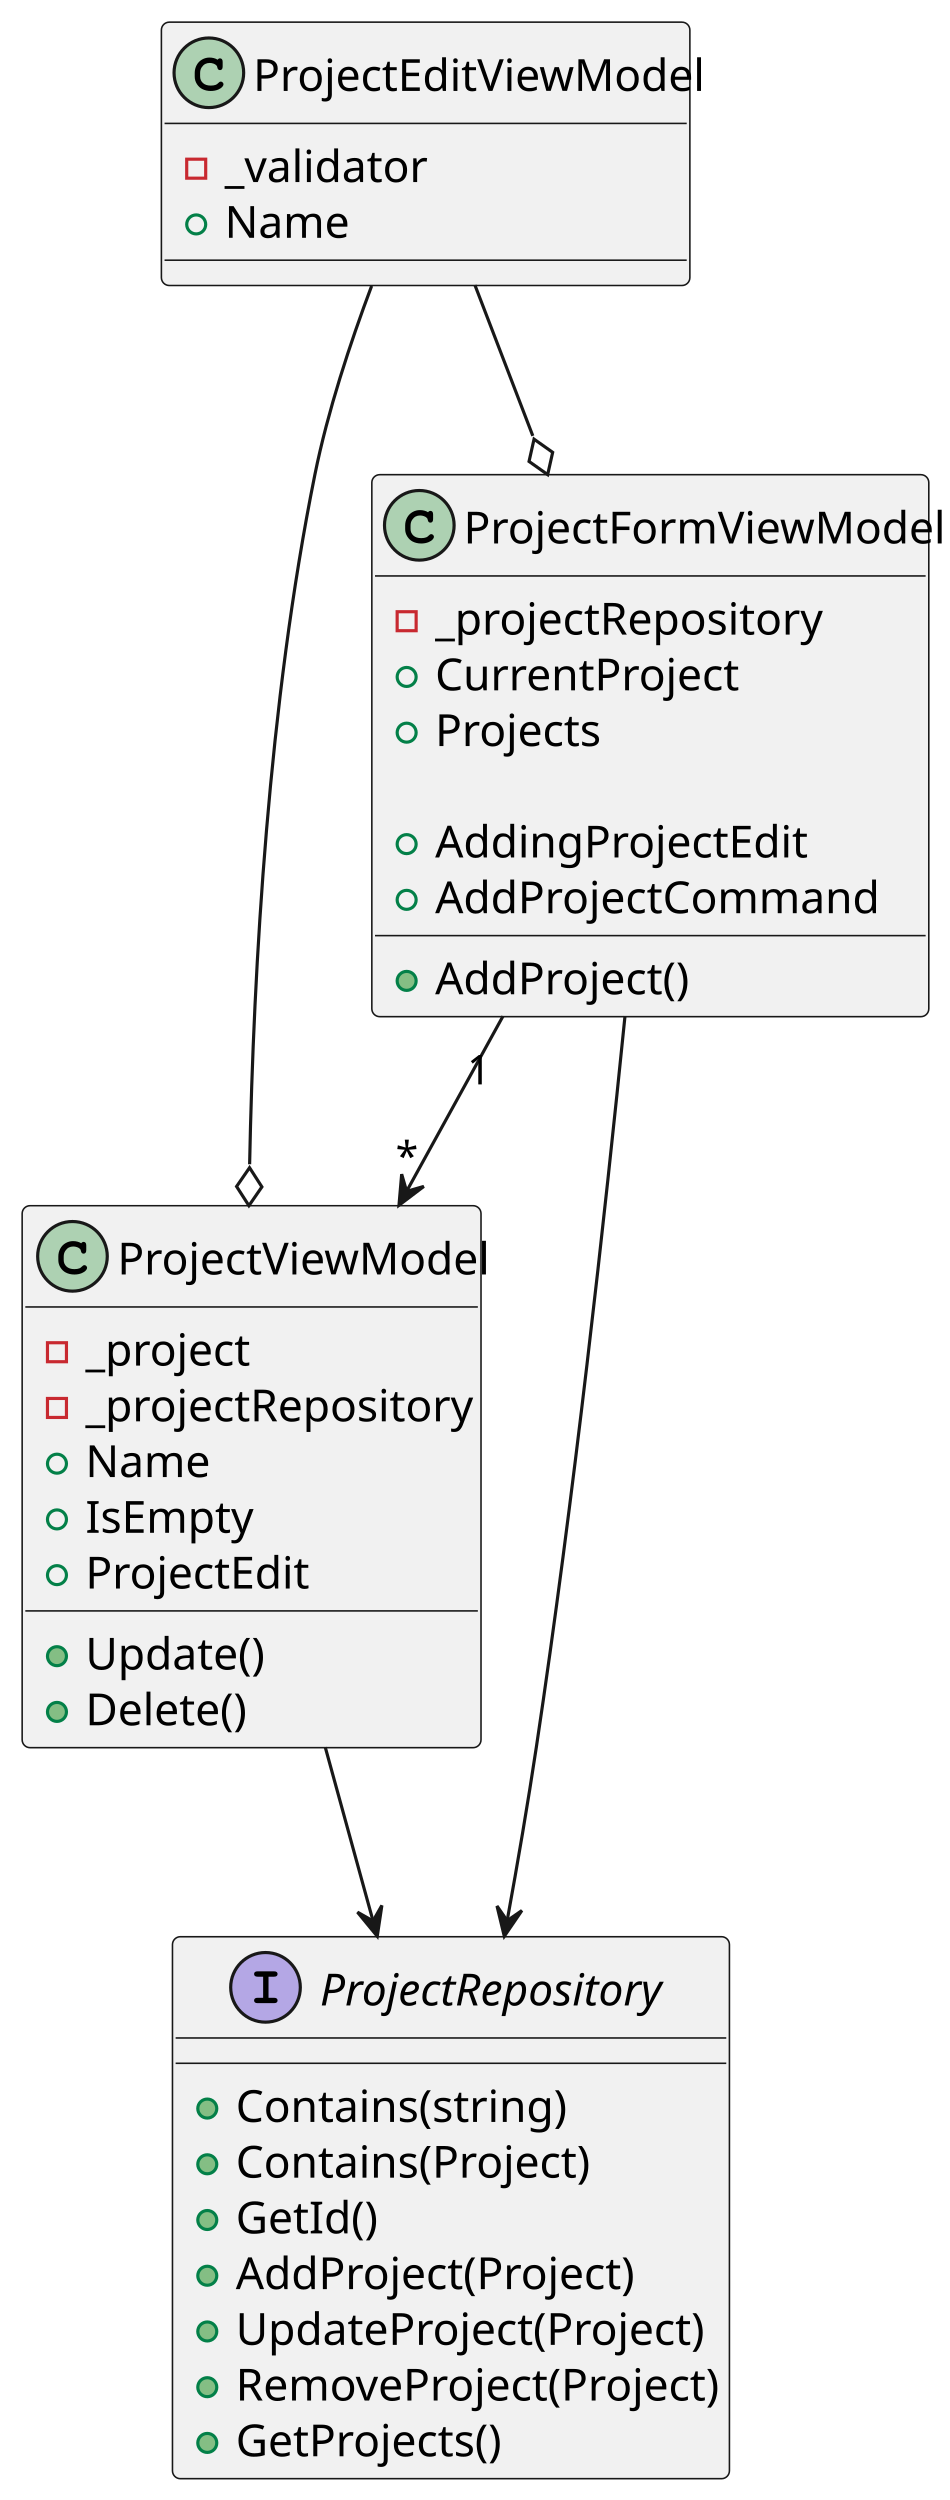
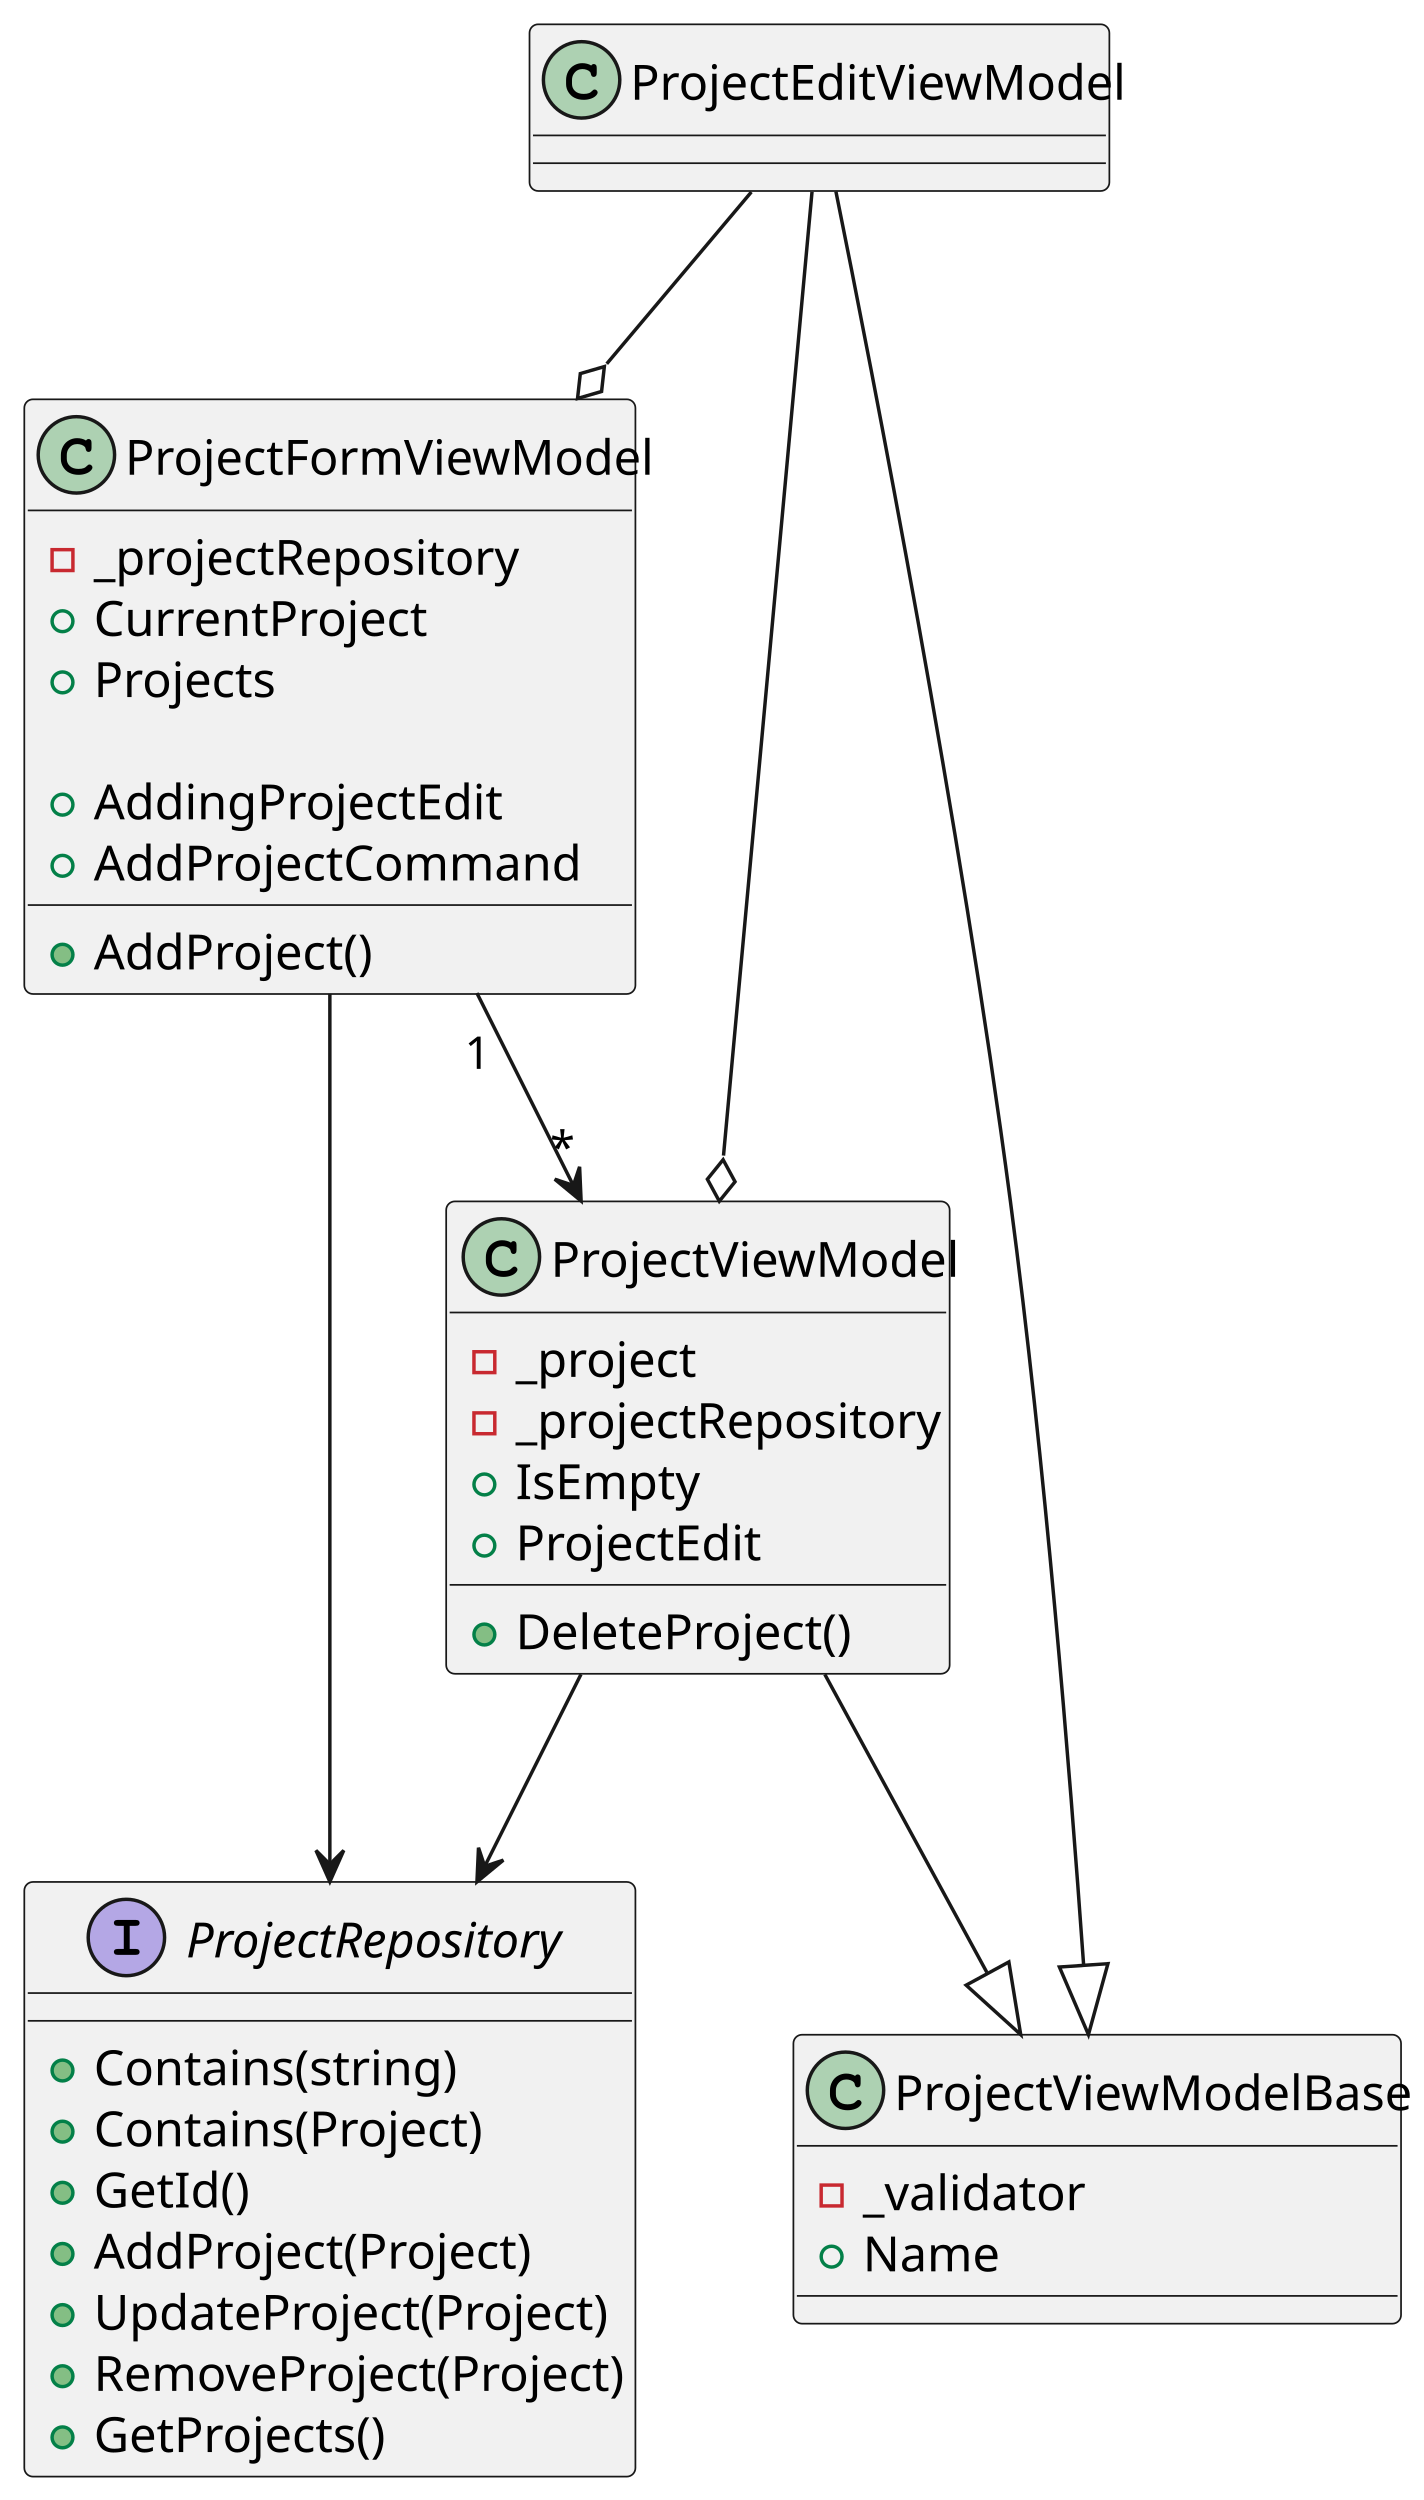
- <svg xmlns="http://www.w3.org/2000/svg" contentStyleType="text/css" height="790px" preserveAspectRatio="none" style="width:300px;height:790px;background:#FFFFFF;" version="1.1" viewBox="0 0 300 790" width="300px" zoomAndPan="magnify">
+ <svg xmlns="http://www.w3.org/2000/svg" contentStyleType="text/css" height="720px" preserveAspectRatio="none" style="width:410px;height:720px;background:#FFFFFF;" version="1.1" viewBox="0 0 410 720" width="410px" zoomAndPan="magnify">
  <defs />
  <g>
    <g id="elem_pf">
-       <rect codeLine="2" fill="#F1F1F1" height="171.266" id="pf" rx="2.5" ry="2.5" style="stroke:#181818;stroke-width:0.5;" width="176" x="117.5" y="150" />
-       <ellipse cx="132.5" cy="166" fill="#ADD1B2" rx="11" ry="11" style="stroke:#181818;stroke-width:1.0;" />
-       <path d="M135.266,161.875 Q135.422,161.656 135.609,161.547 Q135.797,161.438 136.016,161.438 Q136.391,161.438 136.625,161.703 Q136.859,161.953 136.859,162.562 L136.859,164.016 Q136.859,164.625 136.625,164.891 Q136.391,165.156 136.016,165.156 Q135.672,165.156 135.469,164.953 Q135.266,164.766 135.156,164.25 Q135.109,163.891 134.922,163.703 Q134.594,163.328 133.984,163.109 Q133.375,162.891 132.75,162.891 Q131.984,162.891 131.344,163.219 Q130.719,163.547 130.219,164.297 Q129.734,165.047 129.734,166.078 L129.734,167.172 Q129.734,168.406 130.625,169.234 Q131.516,170.047 133.109,170.047 Q134.047,170.047 134.703,169.797 Q135.094,169.641 135.516,169.203 Q135.781,168.938 135.922,168.859 Q136.078,168.781 136.281,168.781 Q136.609,168.781 136.859,169.047 Q137.125,169.297 137.125,169.641 Q137.125,169.984 136.781,170.391 Q136.281,170.969 135.484,171.297 Q134.406,171.75 133.109,171.75 Q131.594,171.75 130.391,171.125 Q129.406,170.625 128.719,169.562 Q128.031,168.484 128.031,167.203 L128.031,166.047 Q128.031,164.719 128.641,163.578 Q129.266,162.422 130.359,161.812 Q131.453,161.188 132.688,161.188 Q133.422,161.188 134.062,161.359 Q134.719,161.516 135.266,161.875 Z " fill="#000000" />
-       <text fill="#000000" font-family="sans-serif" font-size="14" lengthAdjust="spacing" textLength="144" x="146.5" y="171.728">ProjectFormViewModel</text>
-       <line style="stroke:#181818;stroke-width:0.5;" x1="118.5" x2="292.5" y1="182" y2="182" />
-       <rect fill="none" height="6" style="stroke:#C82930;stroke-width:1.0;" width="6" x="125.5" y="193.305" />
-       <text fill="#000000" font-family="sans-serif" font-size="14" lengthAdjust="spacing" textLength="119" x="137.5" y="200.533">_projectRepository</text>
-       <ellipse cx="128.5" cy="213.914" fill="none" rx="3" ry="3" style="stroke:#038048;stroke-width:1.0;" />
-       <text fill="#000000" font-family="sans-serif" font-size="14" lengthAdjust="spacing" textLength="92" x="137.5" y="218.143">CurrentProject</text>
-       <ellipse cx="128.5" cy="231.523" fill="none" rx="3" ry="3" style="stroke:#038048;stroke-width:1.0;" />
-       <text fill="#000000" font-family="sans-serif" font-size="14" lengthAdjust="spacing" textLength="51" x="137.5" y="235.752">Projects</text>
-       <text fill="#000000" font-family="sans-serif" font-size="14" lengthAdjust="spacing" textLength="4" x="137.5" y="253.361"> </text>
-       <ellipse cx="128.5" cy="266.742" fill="none" rx="3" ry="3" style="stroke:#038048;stroke-width:1.0;" />
-       <text fill="#000000" font-family="sans-serif" font-size="14" lengthAdjust="spacing" textLength="112" x="137.5" y="270.971">AddingProjectEdit</text>
-       <ellipse cx="128.5" cy="284.352" fill="none" rx="3" ry="3" style="stroke:#038048;stroke-width:1.0;" />
-       <text fill="#000000" font-family="sans-serif" font-size="14" lengthAdjust="spacing" textLength="133" x="137.5" y="288.58">AddProjectCommand</text>
-       <line style="stroke:#181818;stroke-width:0.5;" x1="118.5" x2="292.5" y1="295.656" y2="295.656" />
-       <ellipse cx="128.5" cy="309.961" fill="#84BE84" rx="3" ry="3" style="stroke:#038048;stroke-width:1.0;" />
-       <text fill="#000000" font-family="sans-serif" font-size="14" lengthAdjust="spacing" textLength="79" x="137.5" y="314.19">AddProject()</text>
+       <rect codeLine="2" fill="#F1F1F1" height="171.266" id="pf" rx="2.5" ry="2.5" style="stroke:#181818;stroke-width:0.5;" width="176" x="7" y="115" />
+       <ellipse cx="22" cy="131" fill="#ADD1B2" rx="11" ry="11" style="stroke:#181818;stroke-width:1.0;" />
+       <path d="M24.766,126.875 Q24.922,126.656 25.109,126.547 Q25.297,126.438 25.516,126.438 Q25.891,126.438 26.125,126.703 Q26.359,126.953 26.359,127.562 L26.359,129.016 Q26.359,129.625 26.125,129.891 Q25.891,130.156 25.516,130.156 Q25.172,130.156 24.969,129.953 Q24.766,129.766 24.656,129.25 Q24.609,128.891 24.422,128.703 Q24.094,128.328 23.484,128.109 Q22.875,127.891 22.25,127.891 Q21.484,127.891 20.844,128.219 Q20.219,128.547 19.719,129.297 Q19.234,130.047 19.234,131.078 L19.234,132.172 Q19.234,133.406 20.125,134.234 Q21.016,135.047 22.609,135.047 Q23.547,135.047 24.203,134.797 Q24.594,134.641 25.016,134.203 Q25.281,133.938 25.422,133.859 Q25.578,133.781 25.781,133.781 Q26.109,133.781 26.359,134.047 Q26.625,134.297 26.625,134.641 Q26.625,134.984 26.281,135.391 Q25.781,135.969 24.984,136.297 Q23.906,136.75 22.609,136.75 Q21.094,136.75 19.891,136.125 Q18.906,135.625 18.219,134.562 Q17.531,133.484 17.531,132.203 L17.531,131.047 Q17.531,129.719 18.141,128.578 Q18.766,127.422 19.859,126.812 Q20.953,126.188 22.188,126.188 Q22.922,126.188 23.562,126.359 Q24.219,126.516 24.766,126.875 Z " fill="#000000" />
+       <text fill="#000000" font-family="sans-serif" font-size="14" lengthAdjust="spacing" textLength="144" x="36" y="136.728">ProjectFormViewModel</text>
+       <line style="stroke:#181818;stroke-width:0.5;" x1="8" x2="182" y1="147" y2="147" />
+       <rect fill="none" height="6" style="stroke:#C82930;stroke-width:1.0;" width="6" x="15" y="158.305" />
+       <text fill="#000000" font-family="sans-serif" font-size="14" lengthAdjust="spacing" textLength="119" x="27" y="165.533">_projectRepository</text>
+       <ellipse cx="18" cy="178.914" fill="none" rx="3" ry="3" style="stroke:#038048;stroke-width:1.0;" />
+       <text fill="#000000" font-family="sans-serif" font-size="14" lengthAdjust="spacing" textLength="92" x="27" y="183.143">CurrentProject</text>
+       <ellipse cx="18" cy="196.523" fill="none" rx="3" ry="3" style="stroke:#038048;stroke-width:1.0;" />
+       <text fill="#000000" font-family="sans-serif" font-size="14" lengthAdjust="spacing" textLength="51" x="27" y="200.752">Projects</text>
+       <text fill="#000000" font-family="sans-serif" font-size="14" lengthAdjust="spacing" textLength="4" x="27" y="218.361"> </text>
+       <ellipse cx="18" cy="231.742" fill="none" rx="3" ry="3" style="stroke:#038048;stroke-width:1.0;" />
+       <text fill="#000000" font-family="sans-serif" font-size="14" lengthAdjust="spacing" textLength="112" x="27" y="235.971">AddingProjectEdit</text>
+       <ellipse cx="18" cy="249.352" fill="none" rx="3" ry="3" style="stroke:#038048;stroke-width:1.0;" />
+       <text fill="#000000" font-family="sans-serif" font-size="14" lengthAdjust="spacing" textLength="133" x="27" y="253.58">AddProjectCommand</text>
+       <line style="stroke:#181818;stroke-width:0.5;" x1="8" x2="182" y1="260.656" y2="260.656" />
+       <ellipse cx="18" cy="274.961" fill="#84BE84" rx="3" ry="3" style="stroke:#038048;stroke-width:1.0;" />
+       <text fill="#000000" font-family="sans-serif" font-size="14" lengthAdjust="spacing" textLength="79" x="27" y="279.19">AddProject()</text>
+     </g>
+     <g id="elem_projectBase">
+       <rect codeLine="12" fill="#F1F1F1" height="83.219" id="projectBase" rx="2.5" ry="2.5" style="stroke:#181818;stroke-width:0.5;" width="175" x="228.5" y="586" />
+       <ellipse cx="243.5" cy="602" fill="#ADD1B2" rx="11" ry="11" style="stroke:#181818;stroke-width:1.0;" />
+       <path d="M246.266,597.875 Q246.422,597.656 246.609,597.547 Q246.797,597.438 247.016,597.438 Q247.391,597.438 247.625,597.703 Q247.859,597.953 247.859,598.562 L247.859,600.016 Q247.859,600.625 247.625,600.891 Q247.391,601.156 247.016,601.156 Q246.672,601.156 246.469,600.953 Q246.266,600.766 246.156,600.25 Q246.109,599.891 245.922,599.703 Q245.594,599.328 244.984,599.109 Q244.375,598.891 243.75,598.891 Q242.984,598.891 242.344,599.219 Q241.719,599.547 241.219,600.297 Q240.734,601.047 240.734,602.078 L240.734,603.172 Q240.734,604.406 241.625,605.234 Q242.516,606.047 244.109,606.047 Q245.047,606.047 245.703,605.797 Q246.094,605.641 246.516,605.203 Q246.781,604.938 246.922,604.859 Q247.078,604.781 247.281,604.781 Q247.609,604.781 247.859,605.047 Q248.125,605.297 248.125,605.641 Q248.125,605.984 247.781,606.391 Q247.281,606.969 246.484,607.297 Q245.406,607.75 244.109,607.75 Q242.594,607.75 241.391,607.125 Q240.406,606.625 239.719,605.562 Q239.031,604.484 239.031,603.203 L239.031,602.047 Q239.031,600.719 239.641,599.578 Q240.266,598.422 241.359,597.812 Q242.453,597.188 243.688,597.188 Q244.422,597.188 245.062,597.359 Q245.719,597.516 246.266,597.875 Z " fill="#000000" />
+       <text fill="#000000" font-family="sans-serif" font-size="14" lengthAdjust="spacing" textLength="143" x="257.5" y="607.729">ProjectViewModelBase</text>
+       <line style="stroke:#181818;stroke-width:0.5;" x1="229.5" x2="402.5" y1="618" y2="618" />
+       <rect fill="none" height="6" style="stroke:#C82930;stroke-width:1.0;" width="6" x="236.5" y="629.305" />
+       <text fill="#000000" font-family="sans-serif" font-size="14" lengthAdjust="spacing" textLength="62" x="248.5" y="636.533">_validator</text>
+       <ellipse cx="239.5" cy="649.914" fill="none" rx="3" ry="3" style="stroke:#038048;stroke-width:1.0;" />
+       <text fill="#000000" font-family="sans-serif" font-size="14" lengthAdjust="spacing" textLength="36" x="248.5" y="654.143">Name</text>
+       <line style="stroke:#181818;stroke-width:0.5;" x1="229.5" x2="402.5" y1="661.219" y2="661.219" />
    </g>
    <g id="elem_projectVM">
-       <rect codeLine="12" fill="#F1F1F1" height="171.266" id="projectVM" rx="2.5" ry="2.5" style="stroke:#181818;stroke-width:0.5;" width="145" x="7" y="381" />
-       <ellipse cx="22.9" cy="397" fill="#ADD1B2" rx="11" ry="11" style="stroke:#181818;stroke-width:1.0;" />
-       <path d="M25.666,392.875 Q25.822,392.656 26.009,392.547 Q26.197,392.438 26.416,392.438 Q26.791,392.438 27.025,392.703 Q27.259,392.953 27.259,393.562 L27.259,395.016 Q27.259,395.625 27.025,395.891 Q26.791,396.156 26.416,396.156 Q26.072,396.156 25.869,395.953 Q25.666,395.766 25.556,395.25 Q25.509,394.891 25.322,394.703 Q24.994,394.328 24.384,394.109 Q23.775,393.891 23.15,393.891 Q22.384,393.891 21.744,394.219 Q21.119,394.547 20.619,395.297 Q20.134,396.047 20.134,397.078 L20.134,398.172 Q20.134,399.406 21.025,400.234 Q21.916,401.047 23.509,401.047 Q24.447,401.047 25.103,400.797 Q25.494,400.641 25.916,400.203 Q26.181,399.938 26.322,399.859 Q26.478,399.781 26.681,399.781 Q27.009,399.781 27.259,400.047 Q27.525,400.297 27.525,400.641 Q27.525,400.984 27.181,401.391 Q26.681,401.969 25.884,402.297 Q24.806,402.75 23.509,402.75 Q21.994,402.75 20.791,402.125 Q19.806,401.625 19.119,400.562 Q18.431,399.484 18.431,398.203 L18.431,397.047 Q18.431,395.719 19.041,394.578 Q19.666,393.422 20.759,392.812 Q21.853,392.188 23.087,392.188 Q23.822,392.188 24.462,392.359 Q25.119,392.516 25.666,392.875 Z " fill="#000000" />
-       <text fill="#000000" font-family="sans-serif" font-size="14" lengthAdjust="spacing" textLength="111" x="37.1" y="402.728">ProjectViewModel</text>
-       <line style="stroke:#181818;stroke-width:0.5;" x1="8" x2="151" y1="413" y2="413" />
-       <rect fill="none" height="6" style="stroke:#C82930;stroke-width:1.0;" width="6" x="15" y="424.305" />
-       <text fill="#000000" font-family="sans-serif" font-size="14" lengthAdjust="spacing" textLength="51" x="27" y="431.533">_project</text>
-       <rect fill="none" height="6" style="stroke:#C82930;stroke-width:1.0;" width="6" x="15" y="441.914" />
-       <text fill="#000000" font-family="sans-serif" font-size="14" lengthAdjust="spacing" textLength="119" x="27" y="449.143">_projectRepository</text>
-       <ellipse cx="18" cy="462.523" fill="none" rx="3" ry="3" style="stroke:#038048;stroke-width:1.0;" />
-       <text fill="#000000" font-family="sans-serif" font-size="14" lengthAdjust="spacing" textLength="36" x="27" y="466.752">Name</text>
-       <ellipse cx="18" cy="480.133" fill="none" rx="3" ry="3" style="stroke:#038048;stroke-width:1.0;" />
-       <text fill="#000000" font-family="sans-serif" font-size="14" lengthAdjust="spacing" textLength="49" x="27" y="484.361">IsEmpty</text>
-       <ellipse cx="18" cy="497.742" fill="none" rx="3" ry="3" style="stroke:#038048;stroke-width:1.0;" />
-       <text fill="#000000" font-family="sans-serif" font-size="14" lengthAdjust="spacing" textLength="68" x="27" y="501.971">ProjectEdit</text>
-       <line style="stroke:#181818;stroke-width:0.5;" x1="8" x2="151" y1="509.047" y2="509.047" />
-       <ellipse cx="18" cy="523.352" fill="#84BE84" rx="3" ry="3" style="stroke:#038048;stroke-width:1.0;" />
-       <text fill="#000000" font-family="sans-serif" font-size="14" lengthAdjust="spacing" textLength="55" x="27" y="527.58">Update()</text>
-       <ellipse cx="18" cy="540.961" fill="#84BE84" rx="3" ry="3" style="stroke:#038048;stroke-width:1.0;" />
-       <text fill="#000000" font-family="sans-serif" font-size="14" lengthAdjust="spacing" textLength="51" x="27" y="545.189">Delete()</text>
+       <rect codeLine="18" fill="#F1F1F1" height="136.047" id="projectVM" rx="2.5" ry="2.5" style="stroke:#181818;stroke-width:0.5;" width="145" x="128.5" y="346" />
+       <ellipse cx="144.4" cy="362" fill="#ADD1B2" rx="11" ry="11" style="stroke:#181818;stroke-width:1.0;" />
+       <path d="M147.166,357.875 Q147.322,357.656 147.509,357.547 Q147.697,357.438 147.916,357.438 Q148.291,357.438 148.525,357.703 Q148.759,357.953 148.759,358.562 L148.759,360.016 Q148.759,360.625 148.525,360.891 Q148.291,361.156 147.916,361.156 Q147.572,361.156 147.369,360.953 Q147.166,360.766 147.056,360.25 Q147.009,359.891 146.822,359.703 Q146.494,359.328 145.884,359.109 Q145.275,358.891 144.65,358.891 Q143.884,358.891 143.244,359.219 Q142.619,359.547 142.119,360.297 Q141.634,361.047 141.634,362.078 L141.634,363.172 Q141.634,364.406 142.525,365.234 Q143.416,366.047 145.009,366.047 Q145.947,366.047 146.603,365.797 Q146.994,365.641 147.416,365.203 Q147.681,364.938 147.822,364.859 Q147.978,364.781 148.181,364.781 Q148.509,364.781 148.759,365.047 Q149.025,365.297 149.025,365.641 Q149.025,365.984 148.681,366.391 Q148.181,366.969 147.384,367.297 Q146.306,367.75 145.009,367.75 Q143.494,367.75 142.291,367.125 Q141.306,366.625 140.619,365.562 Q139.931,364.484 139.931,363.203 L139.931,362.047 Q139.931,360.719 140.541,359.578 Q141.166,358.422 142.259,357.812 Q143.353,357.188 144.588,357.188 Q145.322,357.188 145.963,357.359 Q146.619,357.516 147.166,357.875 Z " fill="#000000" />
+       <text fill="#000000" font-family="sans-serif" font-size="14" lengthAdjust="spacing" textLength="111" x="158.6" y="367.728">ProjectViewModel</text>
+       <line style="stroke:#181818;stroke-width:0.5;" x1="129.5" x2="272.5" y1="378" y2="378" />
+       <rect fill="none" height="6" style="stroke:#C82930;stroke-width:1.0;" width="6" x="136.5" y="389.305" />
+       <text fill="#000000" font-family="sans-serif" font-size="14" lengthAdjust="spacing" textLength="51" x="148.5" y="396.533">_project</text>
+       <rect fill="none" height="6" style="stroke:#C82930;stroke-width:1.0;" width="6" x="136.5" y="406.914" />
+       <text fill="#000000" font-family="sans-serif" font-size="14" lengthAdjust="spacing" textLength="119" x="148.5" y="414.143">_projectRepository</text>
+       <ellipse cx="139.5" cy="427.523" fill="none" rx="3" ry="3" style="stroke:#038048;stroke-width:1.0;" />
+       <text fill="#000000" font-family="sans-serif" font-size="14" lengthAdjust="spacing" textLength="49" x="148.5" y="431.752">IsEmpty</text>
+       <ellipse cx="139.5" cy="445.133" fill="none" rx="3" ry="3" style="stroke:#038048;stroke-width:1.0;" />
+       <text fill="#000000" font-family="sans-serif" font-size="14" lengthAdjust="spacing" textLength="68" x="148.5" y="449.361">ProjectEdit</text>
+       <line style="stroke:#181818;stroke-width:0.5;" x1="129.5" x2="272.5" y1="456.438" y2="456.438" />
+       <ellipse cx="139.5" cy="470.742" fill="#84BE84" rx="3" ry="3" style="stroke:#038048;stroke-width:1.0;" />
+       <text fill="#000000" font-family="sans-serif" font-size="14" lengthAdjust="spacing" textLength="95" x="148.5" y="474.971">DeleteProject()</text>
    </g>
    <g id="elem_projectEdit">
-       <rect codeLine="24" fill="#F1F1F1" height="83.219" id="projectEdit" rx="2.5" ry="2.5" style="stroke:#181818;stroke-width:0.5;" width="167" x="51" y="7" />
-       <ellipse cx="66" cy="23" fill="#ADD1B2" rx="11" ry="11" style="stroke:#181818;stroke-width:1.0;" />
-       <path d="M68.766,18.875 Q68.922,18.656 69.109,18.547 Q69.297,18.438 69.516,18.438 Q69.891,18.438 70.125,18.703 Q70.359,18.953 70.359,19.562 L70.359,21.016 Q70.359,21.625 70.125,21.891 Q69.891,22.156 69.516,22.156 Q69.172,22.156 68.969,21.953 Q68.766,21.766 68.656,21.25 Q68.609,20.891 68.422,20.703 Q68.094,20.328 67.484,20.109 Q66.875,19.891 66.25,19.891 Q65.484,19.891 64.844,20.219 Q64.219,20.547 63.719,21.297 Q63.234,22.047 63.234,23.078 L63.234,24.172 Q63.234,25.406 64.125,26.234 Q65.016,27.047 66.609,27.047 Q67.547,27.047 68.203,26.797 Q68.594,26.641 69.016,26.203 Q69.281,25.938 69.422,25.859 Q69.578,25.781 69.781,25.781 Q70.109,25.781 70.359,26.047 Q70.625,26.297 70.625,26.641 Q70.625,26.984 70.281,27.391 Q69.781,27.969 68.984,28.297 Q67.906,28.75 66.609,28.75 Q65.094,28.75 63.891,28.125 Q62.906,27.625 62.219,26.562 Q61.531,25.484 61.531,24.203 L61.531,23.047 Q61.531,21.719 62.141,20.578 Q62.766,19.422 63.859,18.812 Q64.953,18.188 66.188,18.188 Q66.922,18.188 67.562,18.359 Q68.219,18.516 68.766,18.875 Z " fill="#000000" />
-       <text fill="#000000" font-family="sans-serif" font-size="14" lengthAdjust="spacing" textLength="135" x="80" y="28.729">ProjectEditViewModel</text>
-       <line style="stroke:#181818;stroke-width:0.5;" x1="52" x2="217" y1="39" y2="39" />
-       <rect fill="none" height="6" style="stroke:#C82930;stroke-width:1.0;" width="6" x="59" y="50.305" />
-       <text fill="#000000" font-family="sans-serif" font-size="14" lengthAdjust="spacing" textLength="62" x="71" y="57.533">_validator</text>
-       <ellipse cx="62" cy="70.914" fill="none" rx="3" ry="3" style="stroke:#038048;stroke-width:1.0;" />
-       <text fill="#000000" font-family="sans-serif" font-size="14" lengthAdjust="spacing" textLength="36" x="71" y="75.143">Name</text>
-       <line style="stroke:#181818;stroke-width:0.5;" x1="52" x2="217" y1="82.219" y2="82.219" />
+       <rect codeLine="28" fill="#F1F1F1" height="48" id="projectEdit" rx="2.5" ry="2.5" style="stroke:#181818;stroke-width:0.5;" width="167" x="152.5" y="7" />
+       <ellipse cx="167.5" cy="23" fill="#ADD1B2" rx="11" ry="11" style="stroke:#181818;stroke-width:1.0;" />
+       <path d="M170.266,18.875 Q170.422,18.656 170.609,18.547 Q170.797,18.438 171.016,18.438 Q171.391,18.438 171.625,18.703 Q171.859,18.953 171.859,19.562 L171.859,21.016 Q171.859,21.625 171.625,21.891 Q171.391,22.156 171.016,22.156 Q170.672,22.156 170.469,21.953 Q170.266,21.766 170.156,21.25 Q170.109,20.891 169.922,20.703 Q169.594,20.328 168.984,20.109 Q168.375,19.891 167.75,19.891 Q166.984,19.891 166.344,20.219 Q165.719,20.547 165.219,21.297 Q164.734,22.047 164.734,23.078 L164.734,24.172 Q164.734,25.406 165.625,26.234 Q166.516,27.047 168.109,27.047 Q169.047,27.047 169.703,26.797 Q170.094,26.641 170.516,26.203 Q170.781,25.938 170.922,25.859 Q171.078,25.781 171.281,25.781 Q171.609,25.781 171.859,26.047 Q172.125,26.297 172.125,26.641 Q172.125,26.984 171.781,27.391 Q171.281,27.969 170.484,28.297 Q169.406,28.75 168.109,28.75 Q166.594,28.75 165.391,28.125 Q164.406,27.625 163.719,26.562 Q163.031,25.484 163.031,24.203 L163.031,23.047 Q163.031,21.719 163.641,20.578 Q164.266,19.422 165.359,18.812 Q166.453,18.188 167.688,18.188 Q168.422,18.188 169.062,18.359 Q169.719,18.516 170.266,18.875 Z " fill="#000000" />
+       <text fill="#000000" font-family="sans-serif" font-size="14" lengthAdjust="spacing" textLength="135" x="181.5" y="28.729">ProjectEditViewModel</text>
+       <line style="stroke:#181818;stroke-width:0.5;" x1="153.5" x2="318.5" y1="39" y2="39" />
+       <line style="stroke:#181818;stroke-width:0.5;" x1="153.5" x2="318.5" y1="47" y2="47" />
    </g>
    <g id="elem_pr">
-       <rect codeLine="33" fill="#F1F1F1" height="171.266" id="pr" rx="2.5" ry="2.5" style="stroke:#181818;stroke-width:0.5;" width="176" x="54.5" y="612" />
-       <ellipse cx="83.9" cy="628" fill="#B4A7E5" rx="11" ry="11" style="stroke:#181818;stroke-width:1.0;" />
-       <path d="M84.853,624.641 L84.853,631.297 L86.572,631.297 Q87.181,631.297 87.447,631.531 Q87.713,631.766 87.713,632.156 Q87.713,632.531 87.447,632.766 Q87.181,633 86.572,633 L81.431,633 Q80.822,633 80.556,632.766 Q80.291,632.531 80.291,632.141 Q80.291,631.766 80.556,631.531 Q80.822,631.297 81.431,631.297 L83.15,631.297 L83.15,624.641 L81.431,624.641 Q80.822,624.641 80.556,624.406 Q80.291,624.172 80.291,623.781 Q80.291,623.406 80.556,623.172 Q80.822,622.938 81.431,622.938 L86.572,622.938 Q87.181,622.938 87.447,623.172 Q87.713,623.406 87.713,623.781 Q87.713,624.172 87.447,624.406 Q87.181,624.641 86.572,624.641 L84.853,624.641 Z " fill="#000000" />
-       <text fill="#000000" font-family="sans-serif" font-size="14" font-style="italic" lengthAdjust="spacing" textLength="112" x="101.1" y="633.729">ProjectRepository</text>
-       <line style="stroke:#181818;stroke-width:0.5;" x1="55.5" x2="229.5" y1="644" y2="644" />
-       <line style="stroke:#181818;stroke-width:0.5;" x1="55.5" x2="229.5" y1="652" y2="652" />
-       <ellipse cx="65.5" cy="666.305" fill="#84BE84" rx="3" ry="3" style="stroke:#038048;stroke-width:1.0;" />
-       <text fill="#000000" font-family="sans-serif" font-size="14" lengthAdjust="spacing" textLength="101" x="74.5" y="670.533">Contains(string)</text>
-       <ellipse cx="65.5" cy="683.914" fill="#84BE84" rx="3" ry="3" style="stroke:#038048;stroke-width:1.0;" />
-       <text fill="#000000" font-family="sans-serif" font-size="14" lengthAdjust="spacing" textLength="110" x="74.5" y="688.143">Contains(Project)</text>
-       <ellipse cx="65.5" cy="701.523" fill="#84BE84" rx="3" ry="3" style="stroke:#038048;stroke-width:1.0;" />
-       <text fill="#000000" font-family="sans-serif" font-size="14" lengthAdjust="spacing" textLength="44" x="74.5" y="705.752">GetId()</text>
-       <ellipse cx="65.5" cy="719.133" fill="#84BE84" rx="3" ry="3" style="stroke:#038048;stroke-width:1.0;" />
-       <text fill="#000000" font-family="sans-serif" font-size="14" lengthAdjust="spacing" textLength="123" x="74.5" y="723.361">AddProject(Project)</text>
-       <ellipse cx="65.5" cy="736.742" fill="#84BE84" rx="3" ry="3" style="stroke:#038048;stroke-width:1.0;" />
-       <text fill="#000000" font-family="sans-serif" font-size="14" lengthAdjust="spacing" textLength="143" x="74.5" y="740.971">UpdateProject(Project)</text>
-       <ellipse cx="65.5" cy="754.352" fill="#84BE84" rx="3" ry="3" style="stroke:#038048;stroke-width:1.0;" />
-       <text fill="#000000" font-family="sans-serif" font-size="14" lengthAdjust="spacing" textLength="150" x="74.5" y="758.58">RemoveProject(Project)</text>
-       <ellipse cx="65.5" cy="771.961" fill="#84BE84" rx="3" ry="3" style="stroke:#038048;stroke-width:1.0;" />
-       <text fill="#000000" font-family="sans-serif" font-size="14" lengthAdjust="spacing" textLength="84" x="74.5" y="776.189">GetProjects()</text>
+       <rect codeLine="39" fill="#F1F1F1" height="171.266" id="pr" rx="2.5" ry="2.5" style="stroke:#181818;stroke-width:0.5;" width="176" x="7" y="542" />
+       <ellipse cx="36.4" cy="558" fill="#B4A7E5" rx="11" ry="11" style="stroke:#181818;stroke-width:1.0;" />
+       <path d="M37.353,554.641 L37.353,561.297 L39.072,561.297 Q39.681,561.297 39.947,561.531 Q40.212,561.766 40.212,562.156 Q40.212,562.531 39.947,562.766 Q39.681,563 39.072,563 L33.931,563 Q33.322,563 33.056,562.766 Q32.791,562.531 32.791,562.141 Q32.791,561.766 33.056,561.531 Q33.322,561.297 33.931,561.297 L35.65,561.297 L35.65,554.641 L33.931,554.641 Q33.322,554.641 33.056,554.406 Q32.791,554.172 32.791,553.781 Q32.791,553.406 33.056,553.172 Q33.322,552.938 33.931,552.938 L39.072,552.938 Q39.681,552.938 39.947,553.172 Q40.212,553.406 40.212,553.781 Q40.212,554.172 39.947,554.406 Q39.681,554.641 39.072,554.641 L37.353,554.641 Z " fill="#000000" />
+       <text fill="#000000" font-family="sans-serif" font-size="14" font-style="italic" lengthAdjust="spacing" textLength="112" x="53.6" y="563.729">ProjectRepository</text>
+       <line style="stroke:#181818;stroke-width:0.5;" x1="8" x2="182" y1="574" y2="574" />
+       <line style="stroke:#181818;stroke-width:0.5;" x1="8" x2="182" y1="582" y2="582" />
+       <ellipse cx="18" cy="596.305" fill="#84BE84" rx="3" ry="3" style="stroke:#038048;stroke-width:1.0;" />
+       <text fill="#000000" font-family="sans-serif" font-size="14" lengthAdjust="spacing" textLength="101" x="27" y="600.533">Contains(string)</text>
+       <ellipse cx="18" cy="613.914" fill="#84BE84" rx="3" ry="3" style="stroke:#038048;stroke-width:1.0;" />
+       <text fill="#000000" font-family="sans-serif" font-size="14" lengthAdjust="spacing" textLength="110" x="27" y="618.143">Contains(Project)</text>
+       <ellipse cx="18" cy="631.523" fill="#84BE84" rx="3" ry="3" style="stroke:#038048;stroke-width:1.0;" />
+       <text fill="#000000" font-family="sans-serif" font-size="14" lengthAdjust="spacing" textLength="44" x="27" y="635.752">GetId()</text>
+       <ellipse cx="18" cy="649.133" fill="#84BE84" rx="3" ry="3" style="stroke:#038048;stroke-width:1.0;" />
+       <text fill="#000000" font-family="sans-serif" font-size="14" lengthAdjust="spacing" textLength="123" x="27" y="653.361">AddProject(Project)</text>
+       <ellipse cx="18" cy="666.742" fill="#84BE84" rx="3" ry="3" style="stroke:#038048;stroke-width:1.0;" />
+       <text fill="#000000" font-family="sans-serif" font-size="14" lengthAdjust="spacing" textLength="143" x="27" y="670.971">UpdateProject(Project)</text>
+       <ellipse cx="18" cy="684.352" fill="#84BE84" rx="3" ry="3" style="stroke:#038048;stroke-width:1.0;" />
+       <text fill="#000000" font-family="sans-serif" font-size="14" lengthAdjust="spacing" textLength="150" x="27" y="688.58">RemoveProject(Project)</text>
+       <ellipse cx="18" cy="701.961" fill="#84BE84" rx="3" ry="3" style="stroke:#038048;stroke-width:1.0;" />
+       <text fill="#000000" font-family="sans-serif" font-size="14" lengthAdjust="spacing" textLength="84" x="27" y="706.189">GetProjects()</text>
    </g>
    <g id="link_pf_projectVM">
-       <path codeLine="22" d="M158.94,321.12 C149.05,339.09 138.58,358.12 128.6,376.25 " fill="none" id="pf-to-projectVM" style="stroke:#181818;stroke-width:1.0;" />
-       <polygon fill="#181818" points="126.08,380.85,133.933,374.906,128.497,376.473,126.93,371.038,126.08,380.85" style="stroke:#181818;stroke-width:1.0;" />
-       <text fill="#000000" font-family="sans-serif" font-size="13" lengthAdjust="spacing" textLength="7" x="147.638" y="342.664">1</text>
-       <text fill="#000000" font-family="sans-serif" font-size="13" lengthAdjust="spacing" textLength="5" x="125.006" y="370.008">*</text>
+       <path codeLine="26" d="M137.35,286 C146.55,304.35 156.19,323.59 165.11,341.39 " fill="none" id="pf-to-projectVM" style="stroke:#181818;stroke-width:1.0;" />
+       <polygon fill="#181818" points="167.36,345.88,166.925,336.041,165.13,341.405,159.765,339.609,167.36,345.88" style="stroke:#181818;stroke-width:1.0;" />
+       <text fill="#000000" font-family="sans-serif" font-size="13" lengthAdjust="spacing" textLength="7" x="133.81" y="307.826">1</text>
+       <text fill="#000000" font-family="sans-serif" font-size="13" lengthAdjust="spacing" textLength="5" x="158.407" y="335.066">*</text>
+     </g>
+     <g id="link_projectEdit_projectBase">
+       <path codeLine="32" d="M240.74,55.14 C251.23,106.99 276.56,236.54 291,346 C300.95,421.43 308.04,508.81 312.07,565.73 " fill="none" id="projectEdit-to-projectBase" style="stroke:#181818;stroke-width:1.0;" />
+       <polygon fill="none" points="319.08,565.54,313.47,585.97,305.11,566.5,319.08,565.54" style="stroke:#181818;stroke-width:1.0;" />
+     </g>
+     <g id="link_projectVM_projectBase">
+       <path codeLine="33" d="M237.54,482.21 C252.54,509.79 269.74,541.42 284.21,568.03 " fill="none" id="projectVM-to-projectBase" style="stroke:#181818;stroke-width:1.0;" />
+       <polygon fill="none" points="290.55,565.04,293.96,585.96,278.25,571.73,290.55,565.04" style="stroke:#181818;stroke-width:1.0;" />
    </g>
    <g id="link_projectEdit_pf">
-       <path codeLine="29" d="M150.08,90.1 C155.53,104.31 161.91,120.93 168.37,137.74 " fill="none" id="projectEdit-to-pf" style="stroke:#181818;stroke-width:1.0;" />
-       <polygon fill="none" points="173.06,149.98,174.643,142.945,168.758,138.778,167.175,145.813,173.06,149.98" style="stroke:#181818;stroke-width:1.0;" />
+       <path codeLine="35" d="M216.39,55.29 C205.17,68.62 190.26,86.34 174.74,104.77 " fill="none" id="projectEdit-to-pf" style="stroke:#181818;stroke-width:1.0;" />
+       <polygon fill="none" points="166.33,114.76,173.253,112.742,174.052,105.575,167.13,107.593,166.33,114.76" style="stroke:#181818;stroke-width:1.0;" />
    </g>
    <g id="link_projectEdit_projectVM">
-       <path codeLine="30" d="M117.44,90.35 C110.68,108.33 103.56,129.9 99.5,150 C84.95,222.07 80.15,305.12 78.88,367.91 " fill="none" id="projectEdit-to-projectVM" style="stroke:#181818;stroke-width:1.0;" />
-       <polygon fill="none" points="78.66,380.99,82.758,375.057,78.858,368.992,74.759,374.925,78.66,380.99" style="stroke:#181818;stroke-width:1.0;" />
+       <path codeLine="36" d="M233.86,55.26 C228.91,109.2 216.44,244.9 208.37,332.81 " fill="none" id="projectEdit-to-projectVM" style="stroke:#181818;stroke-width:1.0;" />
+       <polygon fill="none" points="207.16,345.95,211.691,340.34,208.255,334,203.724,339.61,207.16,345.95" style="stroke:#181818;stroke-width:1.0;" />
    </g>
    <g id="link_pf_pr">
-       <path codeLine="44" d="M197.5,321.08 C191.08,384.73 181.22,474.04 169.5,552 C166.83,569.76 163.59,588.68 160.29,606.78 " fill="none" id="pf-to-pr" style="stroke:#181818;stroke-width:1.0;" />
-       <polygon fill="#181818" points="159.36,611.86,164.916,603.728,160.261,606.942,157.047,602.287,159.36,611.86" style="stroke:#181818;stroke-width:1.0;" />
+       <path codeLine="50" d="M95,286.23 C95,358.71 95,462.74 95,536.66 " fill="none" id="pf-to-pr" style="stroke:#181818;stroke-width:1.0;" />
+       <polygon fill="#181818" points="95,541.92,99,532.92,95,536.92,91,532.92,95,541.92" style="stroke:#181818;stroke-width:1.0;" />
    </g>
    <g id="link_projectVM_pr">
-       <path codeLine="45" d="M102.78,552.12 C107.68,569.94 112.87,588.8 117.82,606.79 " fill="none" id="projectVM-to-pr" style="stroke:#181818;stroke-width:1.0;" />
-       <polygon fill="#181818" points="119.21,611.85,120.672,602.11,117.88,607.03,112.96,604.238,119.21,611.85" style="stroke:#181818;stroke-width:1.0;" />
+       <path codeLine="51" d="M167.32,482.21 C158.54,499.72 148.95,518.86 139.7,537.31 " fill="none" id="projectVM-to-pr" style="stroke:#181818;stroke-width:1.0;" />
+       <polygon fill="#181818" points="137.36,541.98,144.963,535.719,139.596,537.508,137.807,532.141,137.36,541.98" style="stroke:#181818;stroke-width:1.0;" />
    </g>
  </g>
</svg>
